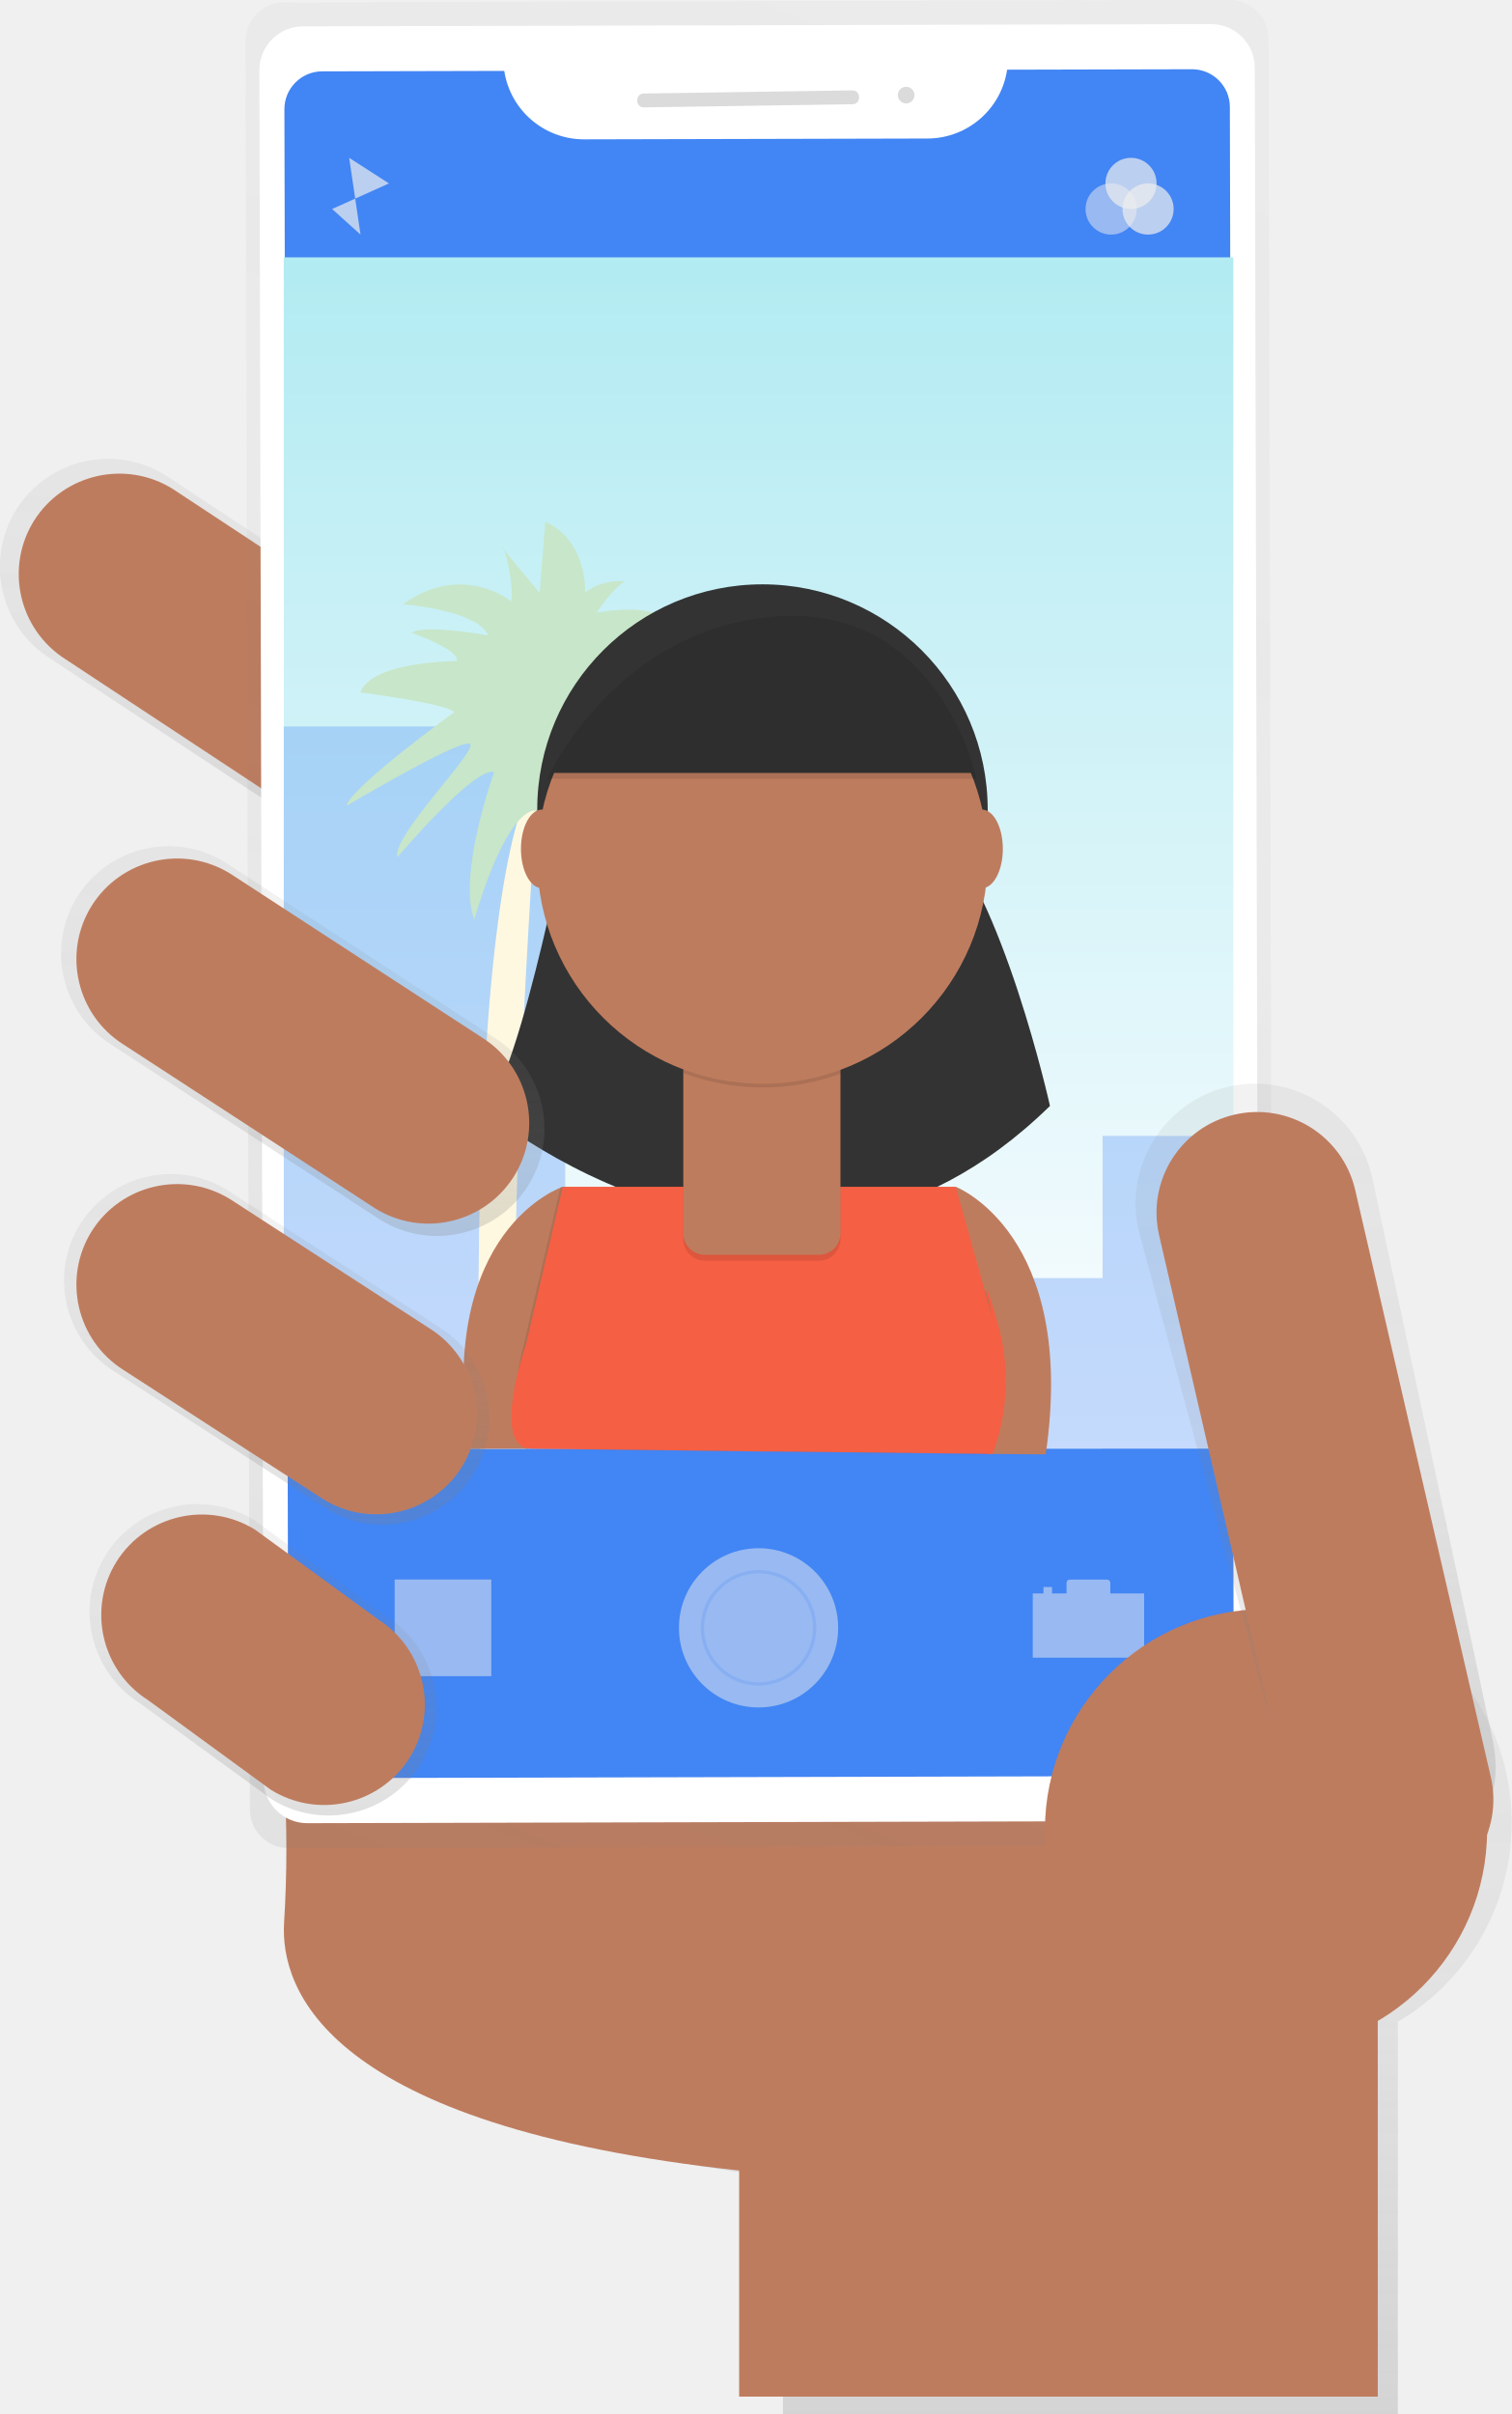
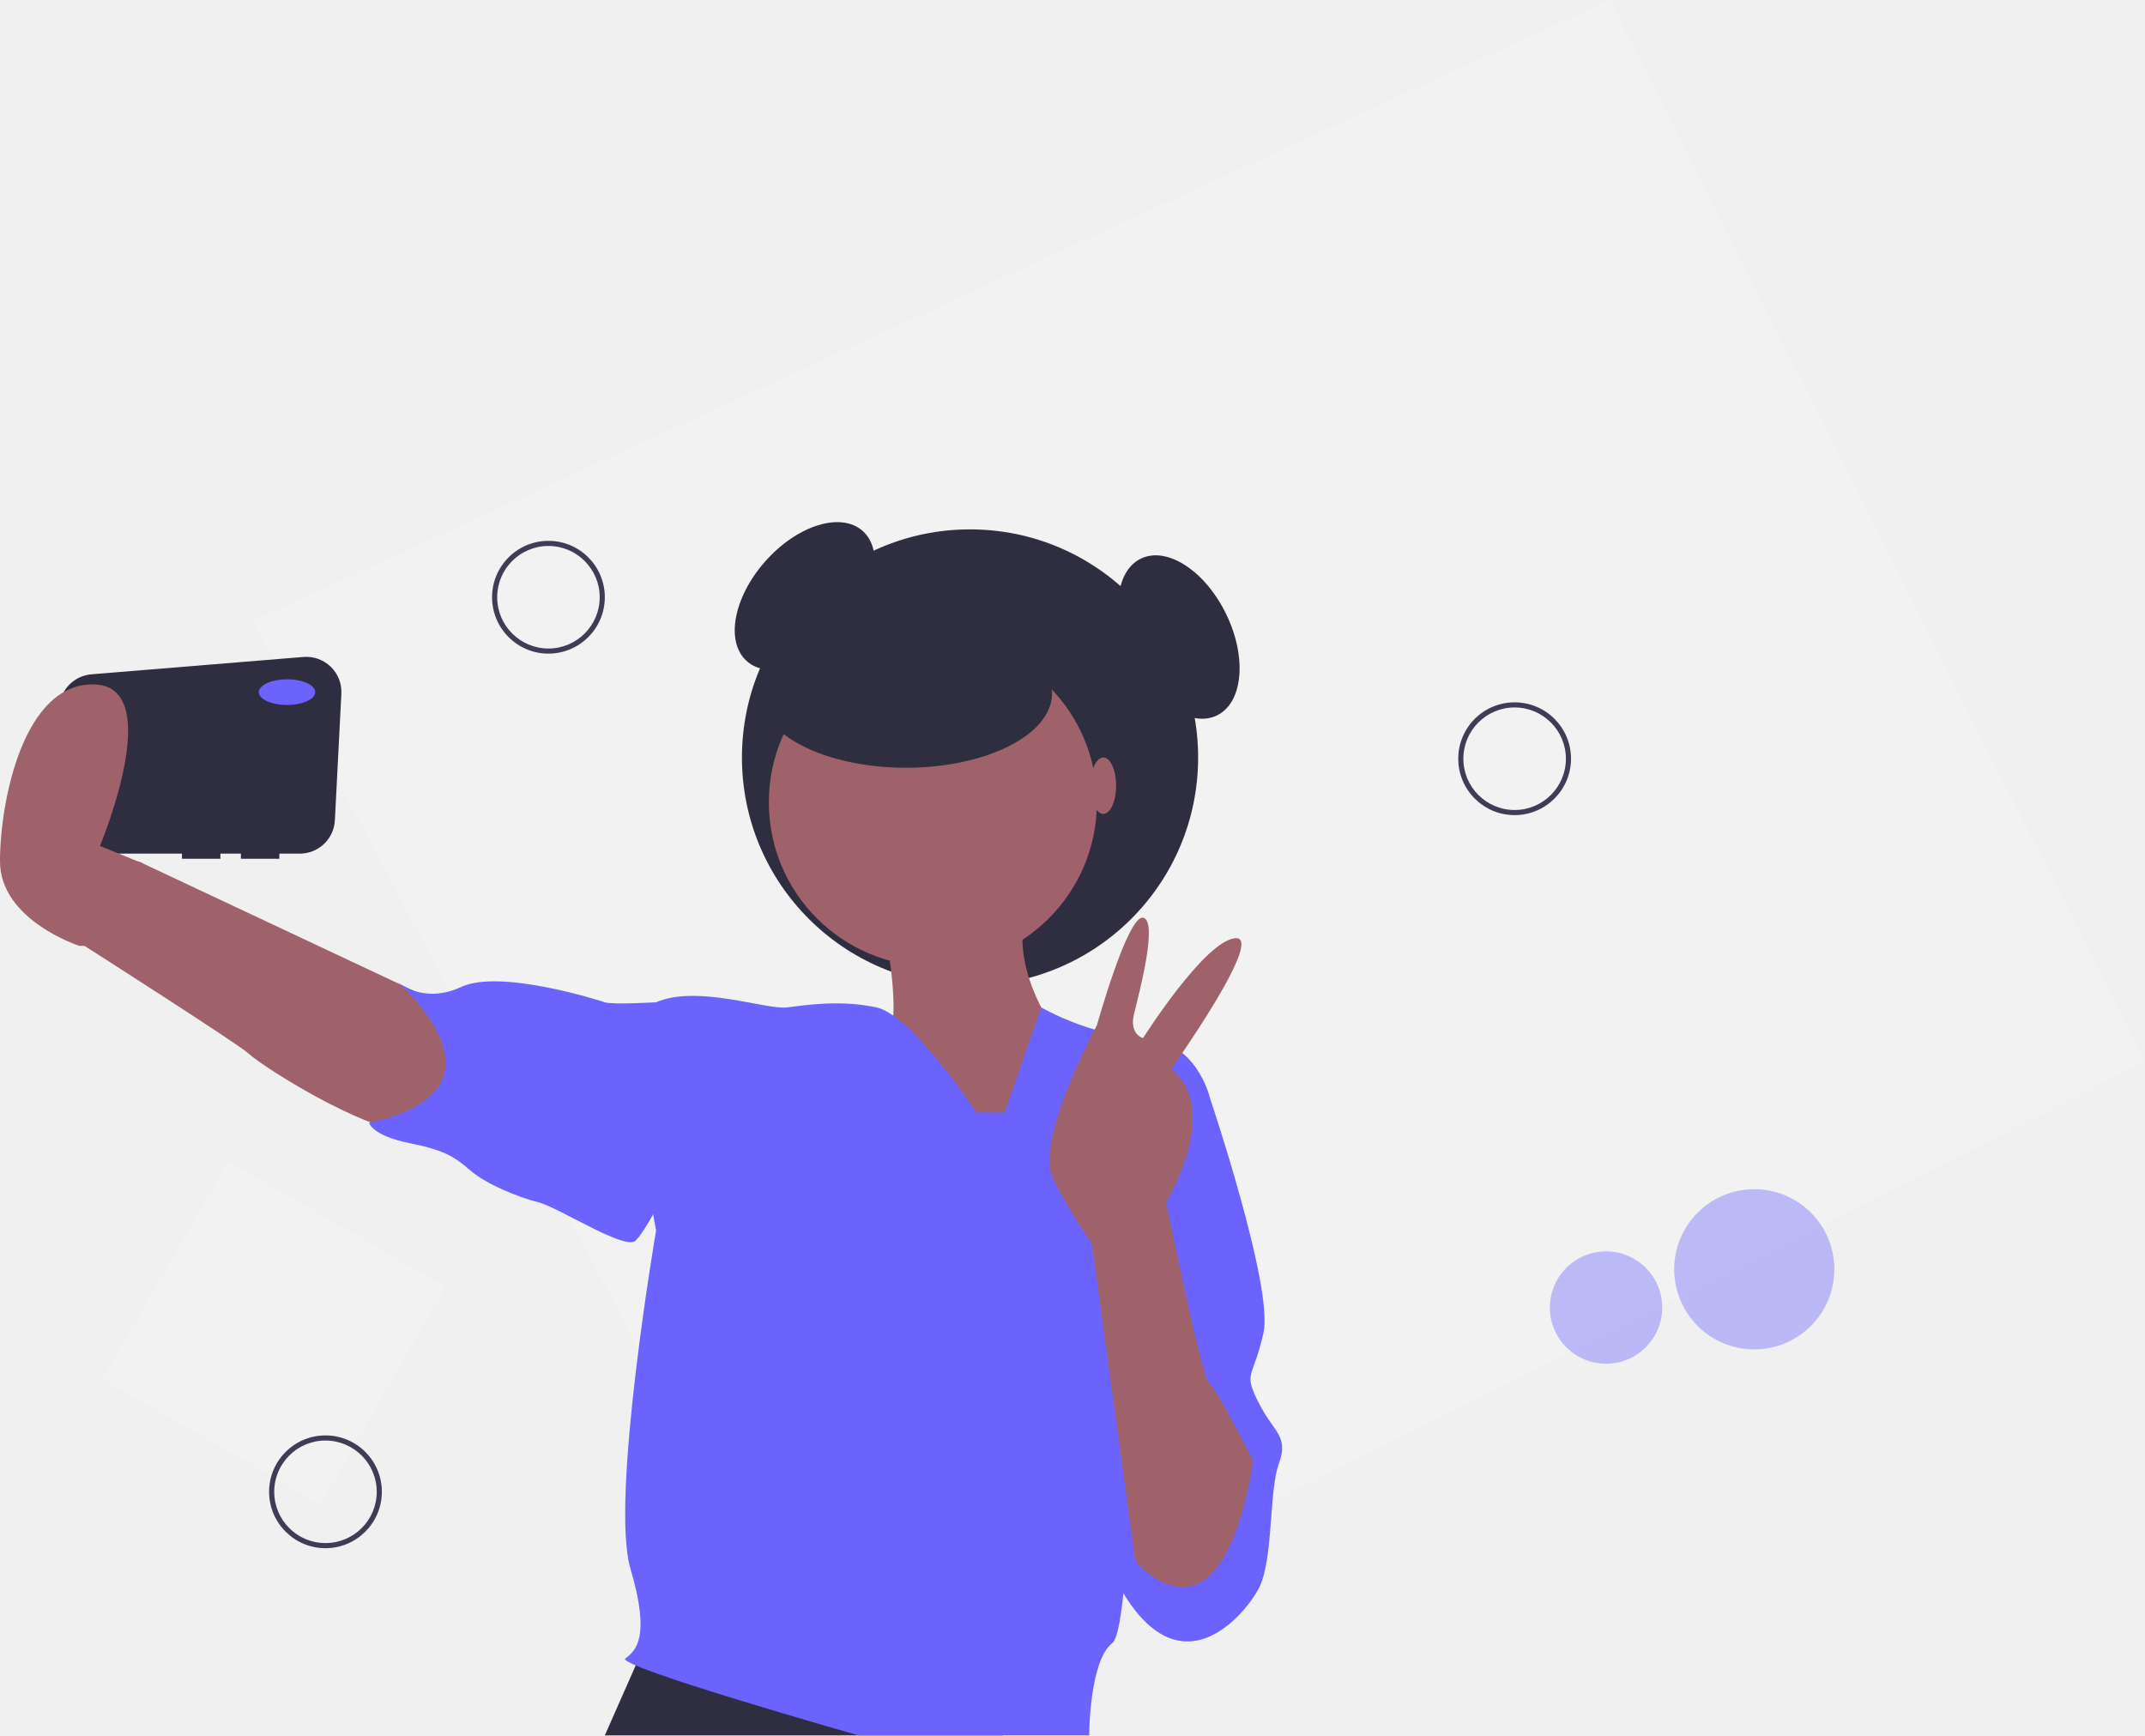
- <svg xmlns="http://www.w3.org/2000/svg" xmlns:xlink="http://www.w3.org/1999/xlink" id="44914b3e-4ff9-4431-981e-b48acbe6759b" data-name="Layer 1" width="472.08" height="753.74" viewBox="0 0 472.08 753.74">
-   <defs>
-     <linearGradient id="047d6260-e3e7-4421-9cbc-178d61f5fd00" x1="447.08" y1="348.99" x2="447.08" y2="216.4" gradientTransform="translate(0.01 -0.01)" gradientUnits="userSpaceOnUse">
-       <stop offset="0" stop-color="gray" stop-opacity="0.25" />
-       <stop offset="0.54" stop-color="gray" stop-opacity="0.12" />
-       <stop offset="1" stop-color="gray" stop-opacity="0.1" />
-     </linearGradient>
-     <linearGradient id="63ca4d46-187d-400f-bc66-80514cad3441" x1="653.79" y1="826.87" x2="653.79" y2="570.09" xlink:href="#047d6260-e3e7-4421-9cbc-178d61f5fd00" />
-     <linearGradient id="d33e6aa4-99b5-473f-bb68-306d2b531be8" x1="487.46" y1="663.45" x2="740.06" y2="66.96" gradientTransform="translate(-13.63 -2.04) rotate(-0.14)" xlink:href="#047d6260-e3e7-4421-9cbc-178d61f5fd00" />
-     <linearGradient id="29dd9e8b-9418-4416-aa22-a80903c94e95" x1="236.87" y1="452.34" x2="236.87" y2="80.35" gradientUnits="userSpaceOnUse">
-       <stop offset="0" stop-color="#fcfdff" />
-       <stop offset="1" stop-color="#b2ebf2" />
-     </linearGradient>
-     <linearGradient id="92cc4875-fc0d-4098-9c41-d6fc57a0b2d9" x1="774.73" y1="657.67" x2="774.73" y2="411.51" xlink:href="#047d6260-e3e7-4421-9cbc-178d61f5fd00" />
-     <linearGradient id="8bf4a49d-4b4a-4ad7-b49f-3914cd869768" x1="450.36" y1="549.19" x2="450.36" y2="439.64" xlink:href="#047d6260-e3e7-4421-9cbc-178d61f5fd00" />
-     <linearGradient id="d03a91ec-a732-40ea-b889-bca828f7dae8" x1="446.09" y1="640" x2="446.09" y2="542.77" xlink:href="#047d6260-e3e7-4421-9cbc-178d61f5fd00" />
-     <linearGradient id="f5bc8f66-26fb-41cb-b6de-69223130756b" x1="458.5" y1="459.05" x2="458.5" y2="337.39" xlink:href="#047d6260-e3e7-4421-9cbc-178d61f5fd00" />
-   </defs>
-   <path d="M525,333.23h0a33.9,33.9,0,0,1-46.61,10.59l-98.71-65.05a33.9,33.9,0,0,1-10.59-46.61h0a33.9,33.9,0,0,1,46.61-10.59l98.71,65.05A33.9,33.9,0,0,1,525,333.23Z" transform="translate(-363.96 -73.13)" fill="url(#047d6260-e3e7-4421-9cbc-178d61f5fd00)" />
-   <path d="M519.55,329.67h0a31.51,31.51,0,0,1-43.33,9.85L384.46,279a31.51,31.51,0,0,1-9.85-43.33h0a31.51,31.51,0,0,1,43.33-9.85l91.77,60.47A31.51,31.51,0,0,1,519.55,329.67Z" transform="translate(-363.96 -73.13)" fill="#be7c5e" />
-   <path d="M836,642.19a72.1,72.1,0,0,0-142.93-13.44l-221.58-6L474,660.81s-31.59,72.9,134.46,92.35v73.71h192V704.39A72.06,72.06,0,0,0,836,642.19Z" transform="translate(-363.96 -73.13)" fill="url(#63ca4d46-187d-400f-bc66-80514cad3441)" />
-   <path d="M452.66,673.6c-1.14,20.51,12.74,63.27,142.11,77.24v70.6H794.19v-187l-341.63-8.54.11,1.65A368.71,368.71,0,0,1,452.66,673.6Z" transform="translate(-363.96 -73.13)" fill="#be7c5e" />
-   <g opacity="0.5">
-     <path d="M747.91,73.13l-295.19.72A12.13,12.13,0,0,0,440.62,86L442,638.11a12.13,12.13,0,0,0,12.16,12.1l295.19-.72a12.13,12.13,0,0,0,12.1-12.16L760.08,85.23A12.13,12.13,0,0,0,747.91,73.13Z" transform="translate(-363.96 -73.13)" fill="url(#d33e6aa4-99b5-473f-bb68-306d2b531be8)" />
-   </g>
-   <rect x="445.61" y="81.02" width="310.82" height="561.04" rx="13.64" ry="13.64" transform="translate(-364.84 -71.67) rotate(-0.14)" fill="#fff" />
-   <path id="08c8378a-2a7c-440d-babe-a4bd2c3153db" data-name="&lt;Path&gt;" d="M678.45,94.89a25.2,25.2,0,0,1-24.78,21.49l-107.36.26a25.2,25.2,0,0,1-24.89-21.37l-56.87.14a11.81,11.81,0,0,0-11.78,11.83L454,616.54a11.81,11.81,0,0,0,11.83,11.78l271.63-.66a11.81,11.81,0,0,0,11.78-11.83L748,106.53a11.81,11.81,0,0,0-11.83-11.78Z" transform="translate(-363.96 -73.13)" fill="#4285f4" />
-   <rect x="562.95" y="101.82" width="69.26" height="4.33" rx="2" ry="2" transform="translate(-365.45 -64.13) rotate(-0.86)" fill="#dbdbdb" />
-   <circle cx="646.92" cy="102.81" r="2.6" transform="translate(-365.43 -63.39) rotate(-0.86)" fill="#dbdbdb" />
-   <circle cx="236.87" cy="508.27" r="24.86" fill="#eee" opacity="0.5" />
-   <circle cx="236.87" cy="508.27" r="17.52" fill="none" stroke="#4285f4" stroke-miterlimit="10" opacity="0.2" />
-   <rect x="123.24" y="493.18" width="30.18" height="30.18" fill="#eee" opacity="0.5" />
-   <path d="M710.67,570.65v-3.32a1,1,0,0,0-1-1H698a1,1,0,0,0-1,1v3.32h-4.52v-2h-2.68v2h-3.35v20.07h34.79V570.65Z" transform="translate(-363.96 -73.13)" fill="#eee" opacity="0.5" />
-   <rect x="88.61" y="80.35" width="296.52" height="371.98" fill="url(#29dd9e8b-9418-4416-aa22-a80903c94e95)" />
-   <circle cx="353.17" cy="57.27" r="7.99" fill="#eee" opacity="0.7" />
-   <circle cx="358.5" cy="65.26" r="7.99" fill="#eee" opacity="0.7" />
-   <circle cx="346.96" cy="65.26" r="7.99" fill="#eee" opacity="0.5" />
-   <polyline points="109.03 49.28 121.46 57.27 103.7 65.26 112.58 73.25" fill="#eee" opacity="0.7" />
-   <rect x="88.61" y="226.84" width="87.89" height="225.5" fill="#4285f4" opacity="0.3" />
-   <rect x="300.79" y="399.07" width="43.5" height="53.27" fill="#4285f4" opacity="0.3" />
-   <rect x="344.3" y="354.68" width="37.29" height="98.54" fill="#4285f4" opacity="0.3" />
-   <path d="M528,525.46h-14.2S509.39,370.1,528,322.16h3.55S519.15,497.94,528,525.46Z" transform="translate(-363.96 -73.13)" fill="#fff8e1" />
-   <path d="M518.27,314.17s-11.54,32-6.21,46.17c0,0,8-29.3,17.31-33.74s19.09,33.74,19.09,33.74,5.33-24-4.44-43.5c0,0,19.53,10.65,29.3,31.07,0,0,1.78-13.32-21.31-40.84,0,0,20.42,5.33,33.74,17.76,0,0,4.44-9.77-23.08-25.75,0,0,3.55-11.54,24.86-6.21,0,0,0-15.09-33.74-12.43,0,0,0-9.77,22.19-8,0,0,0-12.43-25.75-8,0,0,5.33-8,8.88-9.77,0,0-7.1-.89-12.43,3.55,0,0,.89-16-12.43-22.19l-1.78,22.19s-14.92-17.59-11.54-14.2c.89.89,3.55,11.54,2.66,16.87,0,0-15.09-12.43-33.74.89,0,0,23.08,1.78,26.63,9.77,0,0-19.53-3.55-24-.89,0,0,15.09,5.33,14.2,8.88,0,0-26.63,0-30.18,9.77,0,0,27.52,3.55,29.3,6.21,0,0-32,23.08-33.74,29.3,0,0,32.85-19.53,38.17-19.53s-24,28.41-22.19,35.51C488.08,340.8,512.05,312.4,518.27,314.17Z" transform="translate(-363.96 -73.13)" fill="#c8e6c9" />
-   <path d="M539.71,443.68s-39.43,12.91-29.44,81.79h18.64l22.24-70.34Z" transform="translate(-363.96 -73.13)" fill="#be7c5e" />
-   <path d="M662.39,443.68s38.11,14.68,28.11,83.56l-18.3-.14-21.26-72Z" transform="translate(-363.96 -73.13)" fill="#be7c5e" />
-   <path d="M541.35,330.82s-18,92.53-27.81,87.62c0,0,94.69,81.78,178.29,0,0,0-14.72-66.36-36-87.62Z" transform="translate(-363.96 -73.13)" fill="#333" />
-   <circle cx="238.09" cy="252.78" r="70.33" fill="#333" />
-   <path d="M673.11,527.1s8.18-18,1.64-40.89-1.64-1.64-1.64-1.64l-11.45-40.89H539l-11.45,49.07s-6.72,22.72,1.64,32.71" transform="translate(-363.96 -73.13)" opacity="0.1" />
-   <path d="M662.39,443.68H539.71l-11.45,49.07s-11.39,32.55,1.64,32.71c144.62,1.78.8,0,143.94,1.64,0,0,8.18-18,1.64-40.89s-1.64-1.64-1.64-1.64Z" transform="translate(-363.96 -73.13)" fill="#f55f44" />
-   <path d="M213.38,329.84h49.07a0,0,0,0,1,0,0V386.9a6.73,6.73,0,0,1-6.73,6.73H220.1a6.73,6.73,0,0,1-6.73-6.73V329.84a0,0,0,0,1,0,0Z" opacity="0.1" />
-   <path d="M213.38,328h49.07a0,0,0,0,1,0,0v57.07a6.73,6.73,0,0,1-6.73,6.73H220.1a6.73,6.73,0,0,1-6.73-6.73V328A0,0,0,0,1,213.38,328Z" fill="#be7c5e" />
-   <path d="M577.42,408.22a70.62,70.62,0,0,0,49.07.14v-6H577.42Z" transform="translate(-363.96 -73.13)" opacity="0.1" />
-   <circle cx="238.09" cy="268.05" r="70.33" fill="#be7c5e" />
-   <path d="M534.81,314.46H668.93s-11.45-54.16-62.15-50.71S534.81,314.46,534.81,314.46Z" transform="translate(-363.96 -73.13)" fill="#333" />
-   <ellipse cx="169.21" cy="265.05" rx="6.54" ry="12.27" fill="#be7c5e" />
-   <ellipse cx="306.61" cy="265.05" rx="6.54" ry="12.27" fill="#be7c5e" />
-   <path d="M534.81,316.28H668.93s-11.45-54.16-62.15-50.71S534.81,316.28,534.81,316.28Z" transform="translate(-363.96 -73.13)" opacity="0.1" />
-   <circle cx="395.33" cy="571.44" r="69.04" fill="#be7c5e" />
-   <path d="M803.92,656.74h0c-20,4.63-33.79-8.43-38.42-28.46l-46-171a37.5,37.5,0,0,1,28-44.85h0a37.5,37.5,0,0,1,44.85,28l37.58,175.38C834.52,635.9,824,652.11,803.92,656.74Z" transform="translate(-363.96 -73.13)" fill="url(#92cc4875-fc0d-4098-9c41-d6fc57a0b2d9)" />
-   <rect x="746.3" y="417.86" width="62.84" height="250.9" rx="31.42" ry="31.42" transform="translate(-466.33 115.97) rotate(-13.01)" fill="#be7c5e" />
-   <path d="M511.71,533.62h0a33.49,33.49,0,0,1-46,10.47l-66.2-42.83a33.49,33.49,0,0,1-10.47-46h0a33.49,33.49,0,0,1,46-10.47l66.2,42.83A33.49,33.49,0,0,1,511.71,533.62Z" transform="translate(-363.96 -73.13)" fill="url(#8bf4a49d-4b4a-4ad7-b49f-3914cd869768)" />
-   <path d="M495.1,624.29h0a33.79,33.79,0,0,1-46.46,10.56l-41-29.91a33.79,33.79,0,0,1-10.56-46.46h0a33.79,33.79,0,0,1,46.46-10.56l41,29.91A33.79,33.79,0,0,1,495.1,624.29Z" transform="translate(-363.96 -73.13)" fill="url(#d03a91ec-a732-40ea-b889-bca828f7dae8)" />
-   <path d="M491.8,622.07h0a31.51,31.51,0,0,1-43.33,9.85L410.23,604a31.51,31.51,0,0,1-9.85-43.33h0a31.51,31.51,0,0,1,43.33-9.85l38.24,27.89A31.51,31.51,0,0,1,491.8,622.07Z" transform="translate(-363.96 -73.13)" fill="#be7c5e" />
-   <path d="M508.09,531.3h0a31.51,31.51,0,0,1-43.33,9.85l-62.29-40.3a31.51,31.51,0,0,1-9.85-43.33h0A31.51,31.51,0,0,1,436,447.67L498.24,488A31.51,31.51,0,0,1,508.09,531.3Z" transform="translate(-363.96 -73.13)" fill="#be7c5e" />
-   <path d="M528.84,443.4h0a33.64,33.64,0,0,1-46.26,10.51l-83.9-54.63A33.64,33.64,0,0,1,388.17,353h0a33.64,33.64,0,0,1,46.26-10.51l83.9,54.63A33.64,33.64,0,0,1,528.84,443.4Z" transform="translate(-363.96 -73.13)" fill="url(#f5bc8f66-26fb-41cb-b6de-69223130756b)" />
-   <path d="M524.38,440.54h0a31.51,31.51,0,0,1-43.33,9.85l-78.58-51.16a31.51,31.51,0,0,1-9.85-43.33h0A31.51,31.51,0,0,1,436,346l78.58,51.16A31.51,31.51,0,0,1,524.38,440.54Z" transform="translate(-363.96 -73.13)" fill="#be7c5e" />
+ <svg xmlns="http://www.w3.org/2000/svg" id="bb2a0322-f60c-49c8-997e-d7c4b3c4ffc5" data-name="Layer 1" width="836.965" height="677.027" viewBox="0 0 836.965 677.027">
+   <polygon points="326.236 671.863 836.965 414.298 628.031 0 98.794 242.164 326.236 671.863" fill="#f2f2f2" />
+   <circle cx="684.504" cy="495.199" r="31.248" fill="#6c63ff" opacity="0.4" />
+   <circle cx="626.672" cy="510.123" r="21.92" fill="#6c63ff" opacity="0.4" />
+   <rect x="239.517" y="582.49" width="98" height="98" transform="translate(172.8817 -171.1417) rotate(30)" fill="#f2f2f2" />
+   <path d="M772.517,429.49a22,22,0,1,1,22-22A22.025,22.025,0,0,1,772.517,429.49Zm0-42a20,20,0,1,0,20,20A20.022,20.022,0,0,0,772.517,387.49Z" transform="translate(-181.5174 -111.4866)" fill="#3f3d56" />
+   <path d="M395.517,366.49a22,22,0,1,1,22-22A22.025,22.025,0,0,1,395.517,366.49Zm0-42a20,20,0,1,0,20,20A20.022,20.022,0,0,0,395.517,324.49Z" transform="translate(-181.5174 -111.4866)" fill="#3f3d56" />
+   <path d="M308.517,715.49a22,22,0,1,1,22-22A22.025,22.025,0,0,1,308.517,715.49Zm0-42a20,20,0,1,0,20,20A20.022,20.022,0,0,0,308.517,673.49Z" transform="translate(-181.5174 -111.4866)" fill="#3f3d56" />
+   <ellipse cx="495.517" cy="344.013" rx="34" ry="20.5" transform="translate(-272.4577 373.7716) rotate(-48.3118)" fill="#2f2e41" />
+   <circle cx="378.5" cy="295.527" r="89" fill="#2f2e41" />
+   <path d="M299.93,367.789,217.206,374.557a13.688,13.688,0,0,0-12.536,12.653L201.581,429.836a13.688,13.688,0,0,0,13.652,14.677h37.284v2h15v-2h8v2h15v-2h7.996a13.688,13.688,0,0,0,13.67-12.987l2.533-49.394A13.688,13.688,0,0,0,299.93,367.789Z" transform="translate(-181.5174 -111.4866)" fill="#2f2e41" />
+   <path d="M352.517,502.513l-117-55-21,33s60.838,38.838,64,42c4.5,4.5,53,36,72,31S360.517,507.513,352.517,502.513Z" transform="translate(-181.5174 -111.4866)" fill="#9f616a" />
+   <polygon points="251 643.027 236 677.027 391.28 677.027 380 641.027 251 643.027" fill="#2f2e41" />
+   <path d="M527.517,478.513s6,33,0,37,40,53,40,53l19-17,6-39s-18-25-10-47S527.517,478.513,527.517,478.513Z" transform="translate(-181.5174 -111.4866)" fill="#9f616a" />
+   <circle cx="364" cy="313.027" r="64" fill="#9f616a" />
+   <path d="M562.517,545.513s-25-38-39-41-27-1-35,0-35-9-51-2,0,89,0,89-18,105-10,132,2,32-2,35,91,30,91,30h90s0-29,9-36,8-155,8-155l30-58s-5-22-26-23-39.745-12.025-39.745-12.025l-14.255,41.025Z" transform="translate(-181.5174 -111.4866)" fill="#6c63ff" />
+   <path d="M446.517,507.513l-9-5s-17,1-20,0-41-13-56-6-25-2-25-2,49,42-11,55c0,0,1,5,16,8s18,6,24,11,18,10,26,12,34,19,38,15,11-18,11-18Z" transform="translate(-181.5174 -111.4866)" fill="#6c63ff" />
+   <path d="M634.517,528.513l19,11s25,74,21,92-8,15-2,27,12,13,8,24-2,38-8,49-35,46-60-13S634.517,528.513,634.517,528.513Z" transform="translate(-181.5174 -111.4866)" fill="#6c63ff" />
+   <path d="M670.517,681.513s-14-28-17-30-17-71-17-71,22-36,2-52c0,0,37-52,25-51s-36,39-36,39-5.5-1.5-3.5-9.5,9.5-36.5,3.5-37.5-18,42-18,42-24.5,44.5-17,60a193.221,193.221,0,0,0,15,25l17,124S657.517,760.513,670.517,681.513Z" transform="translate(-181.5174 -111.4866)" fill="#9f616a" />
+   <ellipse cx="112" cy="270.027" rx="11" ry="5" fill="#6c63ff" />
+   <path d="M226.517,480.513h-14s-31-10-31-33,9-70,37-69,2,63,2,63l16.95,6.917.05,21.083Z" transform="translate(-181.5174 -111.4866)" fill="#9f616a" />
+   <ellipse cx="353.5" cy="270.527" rx="57" ry="29" fill="#2f2e41" />
+   <ellipse cx="430.5" cy="306.527" rx="5" ry="11" fill="#9f616a" />
+   <ellipse cx="641.517" cy="360.013" rx="20.5" ry="34" transform="translate(-274.3381 204.9164) rotate(-25.90207)" fill="#2f2e41" />
</svg>
